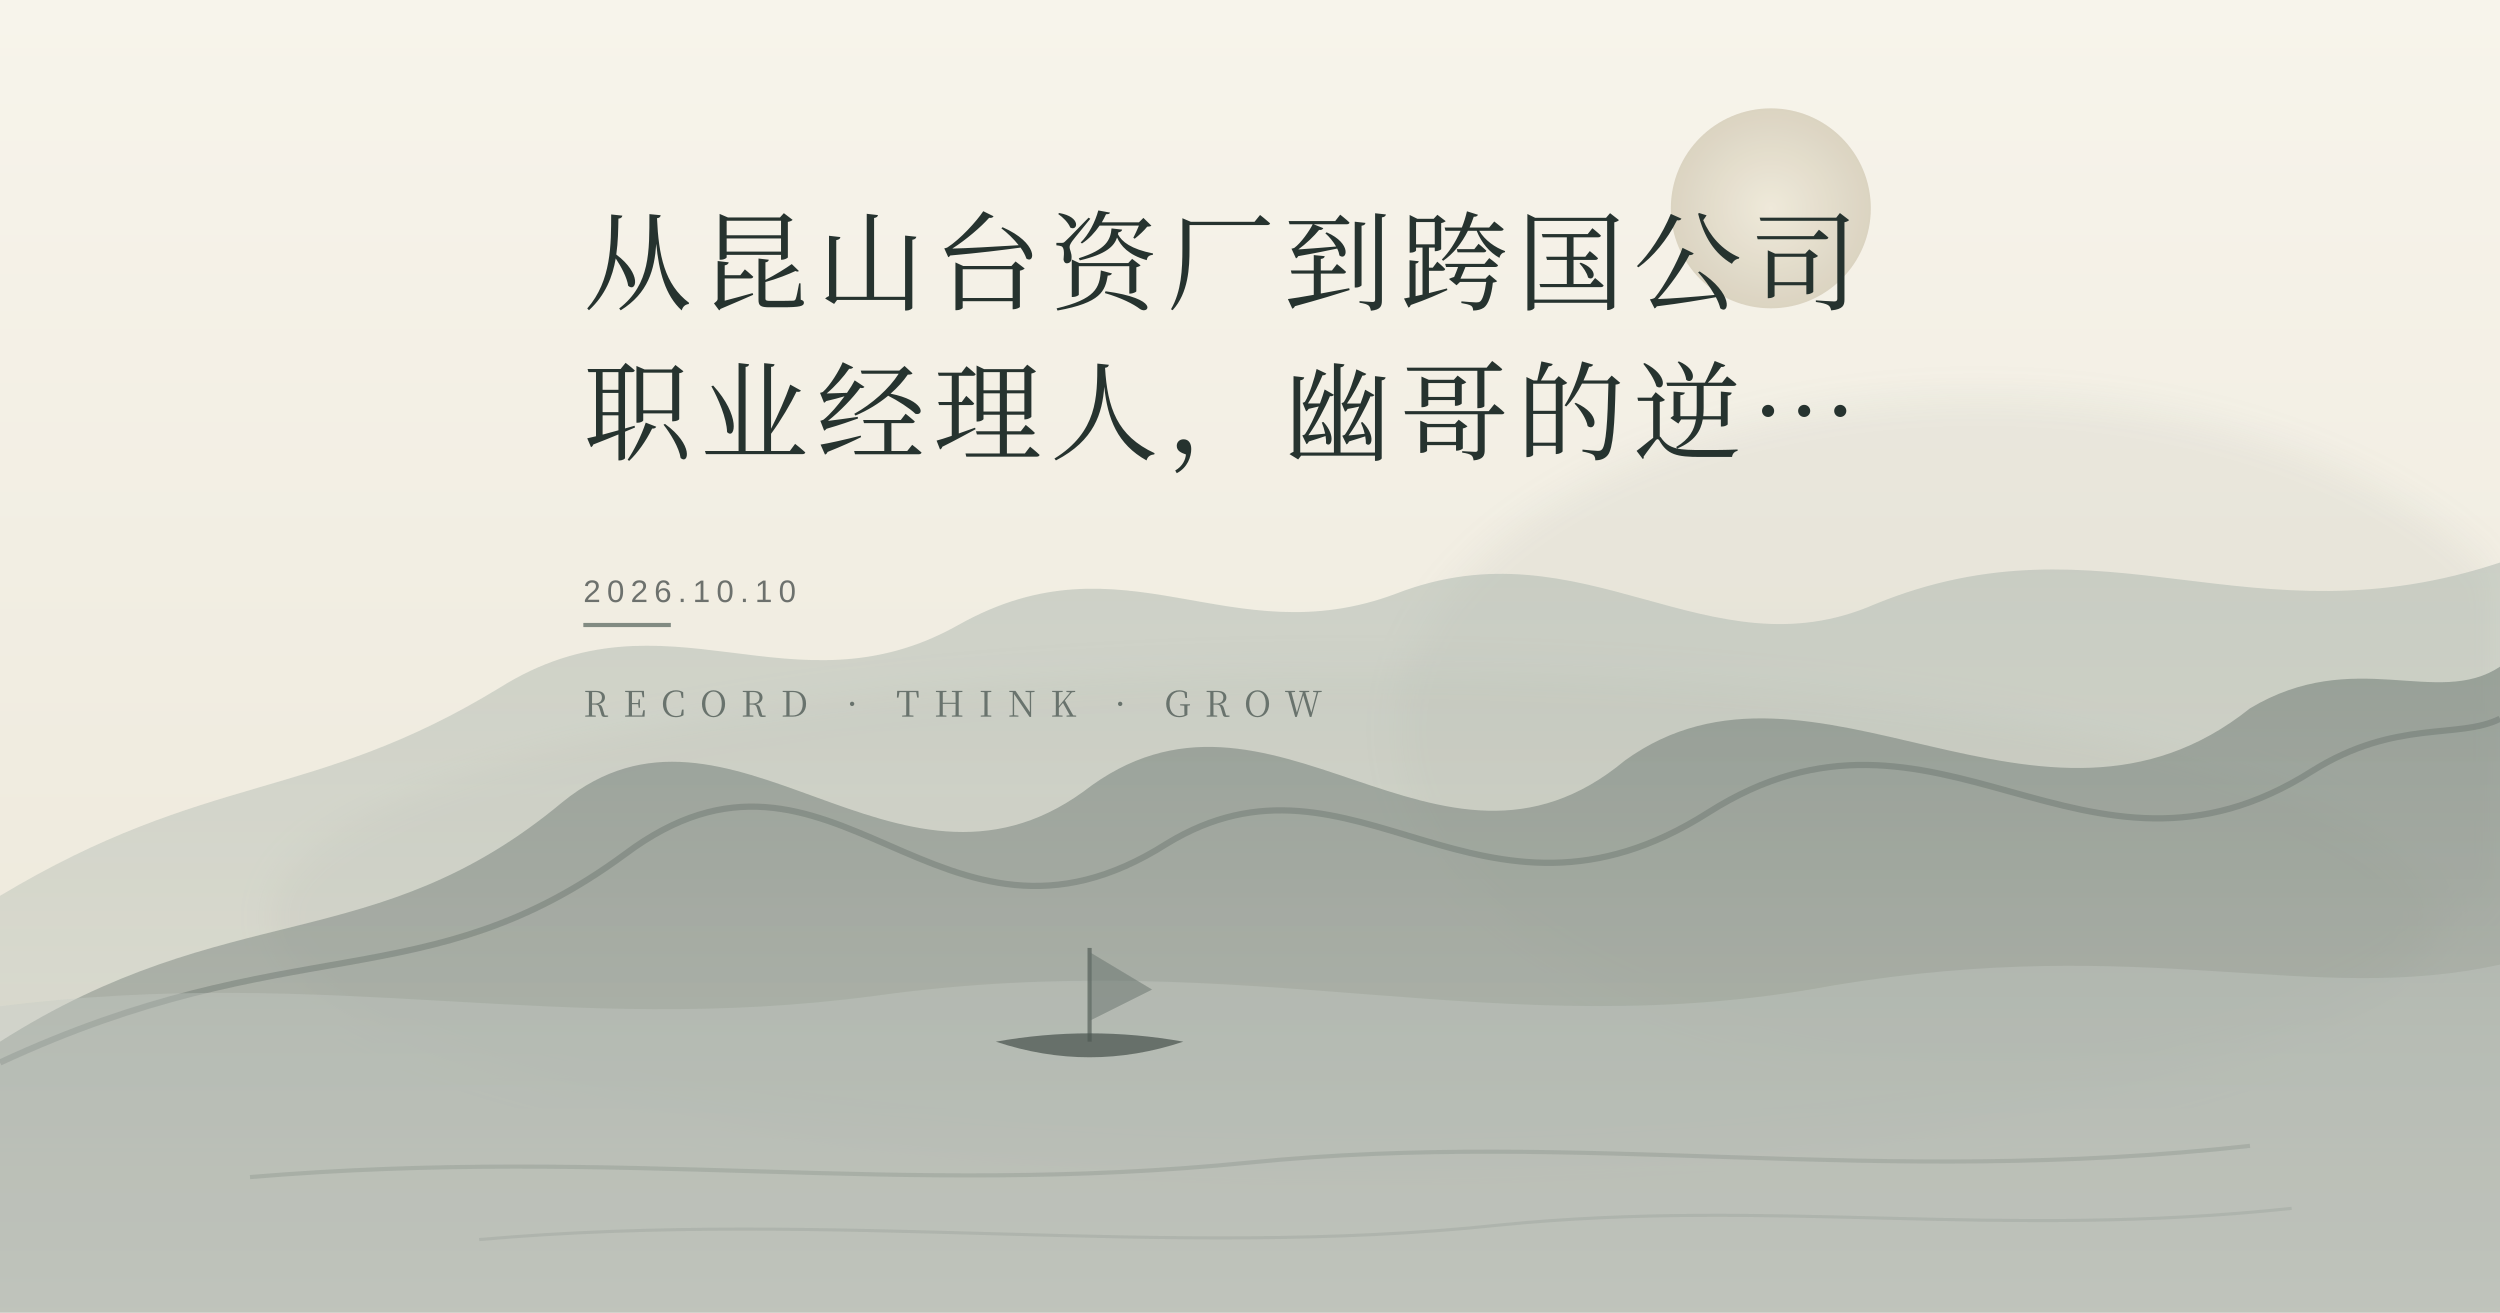
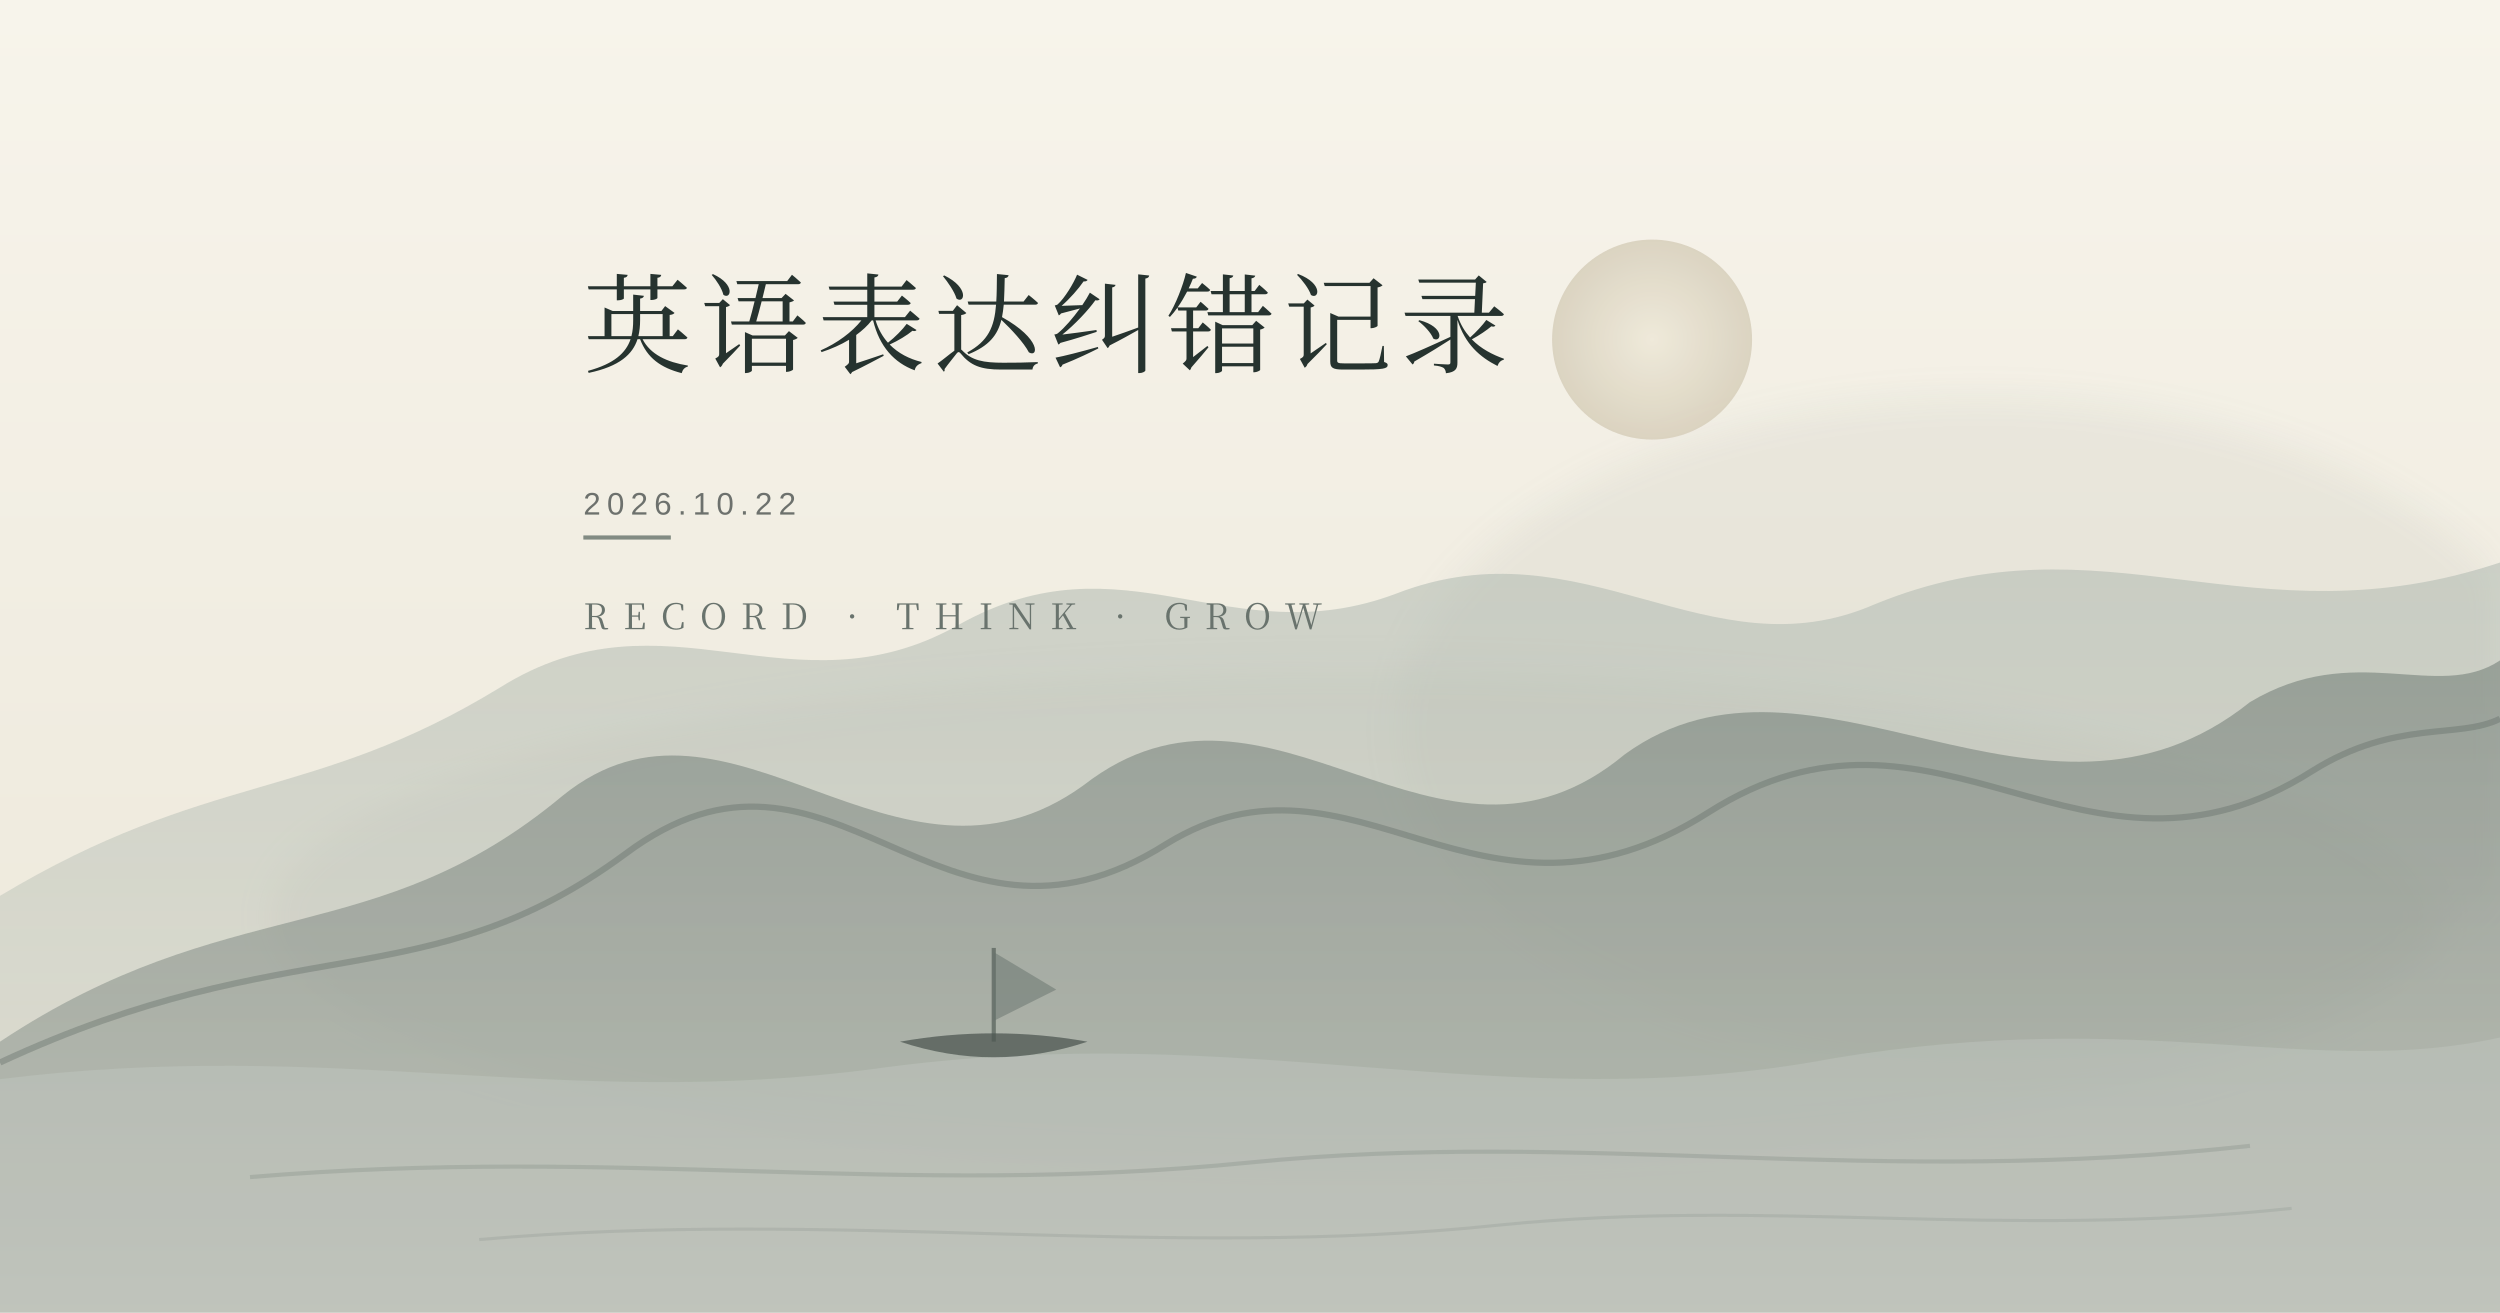
<svg xmlns="http://www.w3.org/2000/svg" width="1200" height="630" viewBox="0 0 1200 630">
  <defs>
    <linearGradient id="paper" x1="0" y1="0" x2="0" y2="1">
      <stop offset="0%" stop-color="#f7f4eb" />
      <stop offset="100%" stop-color="#ebe6d8" />
    </linearGradient>
    <linearGradient id="farMountain" x1="0" y1="0" x2="0" y2="1">
      <stop offset="0%" stop-color="#aeb8b0" />
      <stop offset="100%" stop-color="#d8d8cc" />
    </linearGradient>
    <linearGradient id="nearMountain" x1="0" y1="0" x2="0" y2="1">
      <stop offset="0%" stop-color="#69756f" />
      <stop offset="100%" stop-color="#9ba39b" />
    </linearGradient>
    <filter id="inkBlur">
      <feGaussianBlur stdDeviation="8" />
    </filter>
    <radialGradient id="moon">
      <stop offset="0%" stop-color="#eee8d8" />
      <stop offset="100%" stop-color="#d8d0bd" />
    </radialGradient>
    <style>

      .title {

        font-family:
          "Noto Serif CJK SC",
          "Source Han Serif SC",
          "Songti SC",
          "STSong",
          serif;

        font-size:
          52px;

        font-weight:
          500;

        letter-spacing:
          4px;

        fill:
          #26332f;
      }


      .subtitle {

        font-family:
          "Noto Serif CJK SC",
          "Source Han Serif SC",
          "Songti SC",
          "STSong",
          serif;

        font-size:
          17px;

        letter-spacing:
          7px;

        fill:
          #69736d;
      }


      .date {

        font-family:
          "Helvetica Neue",
          Arial,
          sans-serif;

        font-size:
          15px;

        letter-spacing:
          3px;

        fill:
          #6d716d;
      }

    </style>
  </defs>
  <rect x="0" y="0" width="1200" height="630" fill="url(#paper)" />
  <ellipse cx="650" cy="440" rx="520" ry="120" fill="#89958c" opacity="0.12" filter="url(#inkBlur)" />
  <ellipse cx="950" cy="350" rx="280" ry="160" fill="#738078" opacity="0.08" filter="url(#inkBlur)" />
-   <circle cx="850" cy="100" r="48" fill="url(#moon)" opacity="0.9" />
+   <circle cx="793" cy="163" r="48" fill="url(#moon)" opacity="0.9" />
  <path d="       M0 430        C100 370         150 385         240 330        C320 280         380 345         460 300        C540 255         590 315         670 285        C760 250         820 325         900 290        C1010 245         1080 310         1200 270        L1200 630       L0 630       Z     " fill="url(#farMountain)" opacity="0.55" />
-   <path d="       M0 500        C110 430         180 460         270 385        C350 320         430 445         520 380        C610 310         690 440         780 365        C870 300         980 420         1080 340        C1130 310         1170 340         1200 320        L1200 630       L0 630       Z     " fill="url(#nearMountain)" opacity="0.52" />
+   <path d="       M0 500        C110 427         180 457         270 382        C350 317         430 442         520 377        C610 307         690 437         780 362        C870 297         980 417         1080 337        C1130 307         1170 337         1200 317        L1200 630       L0 630       Z     " fill="url(#nearMountain)" opacity="0.52" />
  <path d="       M0 510        C140 445         205 480         300 410        C400 335         450 475         560 405        C650 350         710 460         820 390        C930 320         1000 440         1110 370        C1150 345         1180 355         1200 345     " fill="none" stroke="#59645e" stroke-width="3" opacity="0.35" />
-   <path d="       M0 483        C160 463         270 498         420 478        C600 453         720 503         880 473        C1030 448         1110 483         1200 463        L1200 630       L0 630       Z     " fill="#c4cbc4" opacity="0.38" />
+   <path d="       M0 518        C160 498         270 533         420 513        C600 488         720 538         880 508        C1030 483         1110 518         1200 498        L1200 630       L0 630       Z     " fill="#c4cbc4" opacity="0.38" />
  <path d="       M120 565        C300 550         430 575         600 558        C760 542         900 570         1080 550     " fill="none" stroke="#77827b" stroke-width="2" opacity="0.28" />
  <path d="       M230 595        C400 580         560 605         720 588        C850 575         960 595         1100 580     " fill="none" stroke="#77827b" stroke-width="1.5" opacity="0.20" />
-   <text x="280" y="145" class="title">从昆山台资厂到跨国公司</text>
-   <text x="280" y="217" class="title">职业经理人，幽哥的逆…</text>
-   <rect x="280" y="299" width="42" height="2" fill="#52615a" opacity="0.7" />
-   <text x="280" y="344" class="subtitle">RECORD · THINK · GROW</text>
-   <text x="280" y="289" class="date">2026.10.10</text>
-   <path d="       M478 500        Q523 492         568 500        Q523 515         478 500        Z     " fill="#4d5752" opacity="0.75" />
-   <line x1="523" y1="500" x2="523" y2="455" stroke="#4d5752" stroke-width="2" opacity="0.65" />
-   <path d="       M523 457       L523 490       L553 475       Z     " fill="#66716b" opacity="0.5" />
+   <text x="280" y="175" class="title">英语表达纠错记录</text>
+   <rect x="280" y="257" width="42" height="2" fill="#52615a" opacity="0.7" />
+   <text x="280" y="302" class="subtitle">RECORD · THINK · GROW</text>
+   <text x="280" y="247" class="date">2026.10.22</text>
+   <path d="       M432 500        Q477 492         522 500        Q477 515         432 500        Z     " fill="#4d5752" opacity="0.75" />
+   <line x1="477" y1="500" x2="477" y2="455" stroke="#4d5752" stroke-width="2" opacity="0.65" />
+   <path d="       M477 457       L477 490       L507 475       Z     " fill="#66716b" opacity="0.5" />
</svg>
